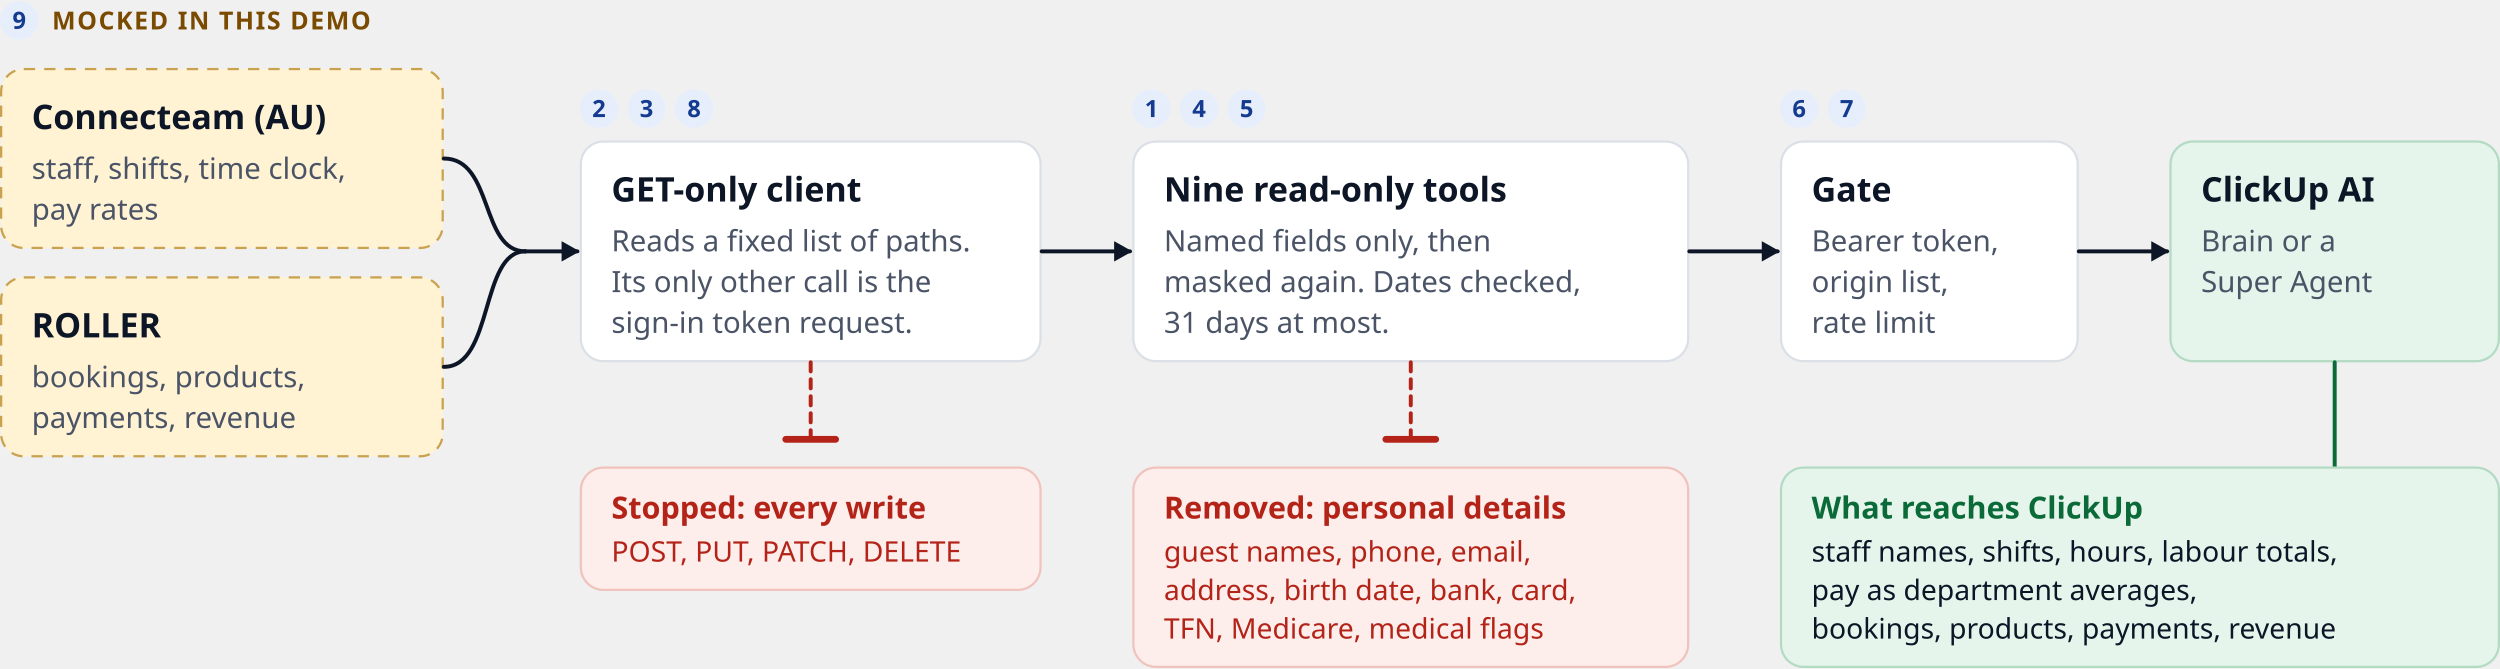
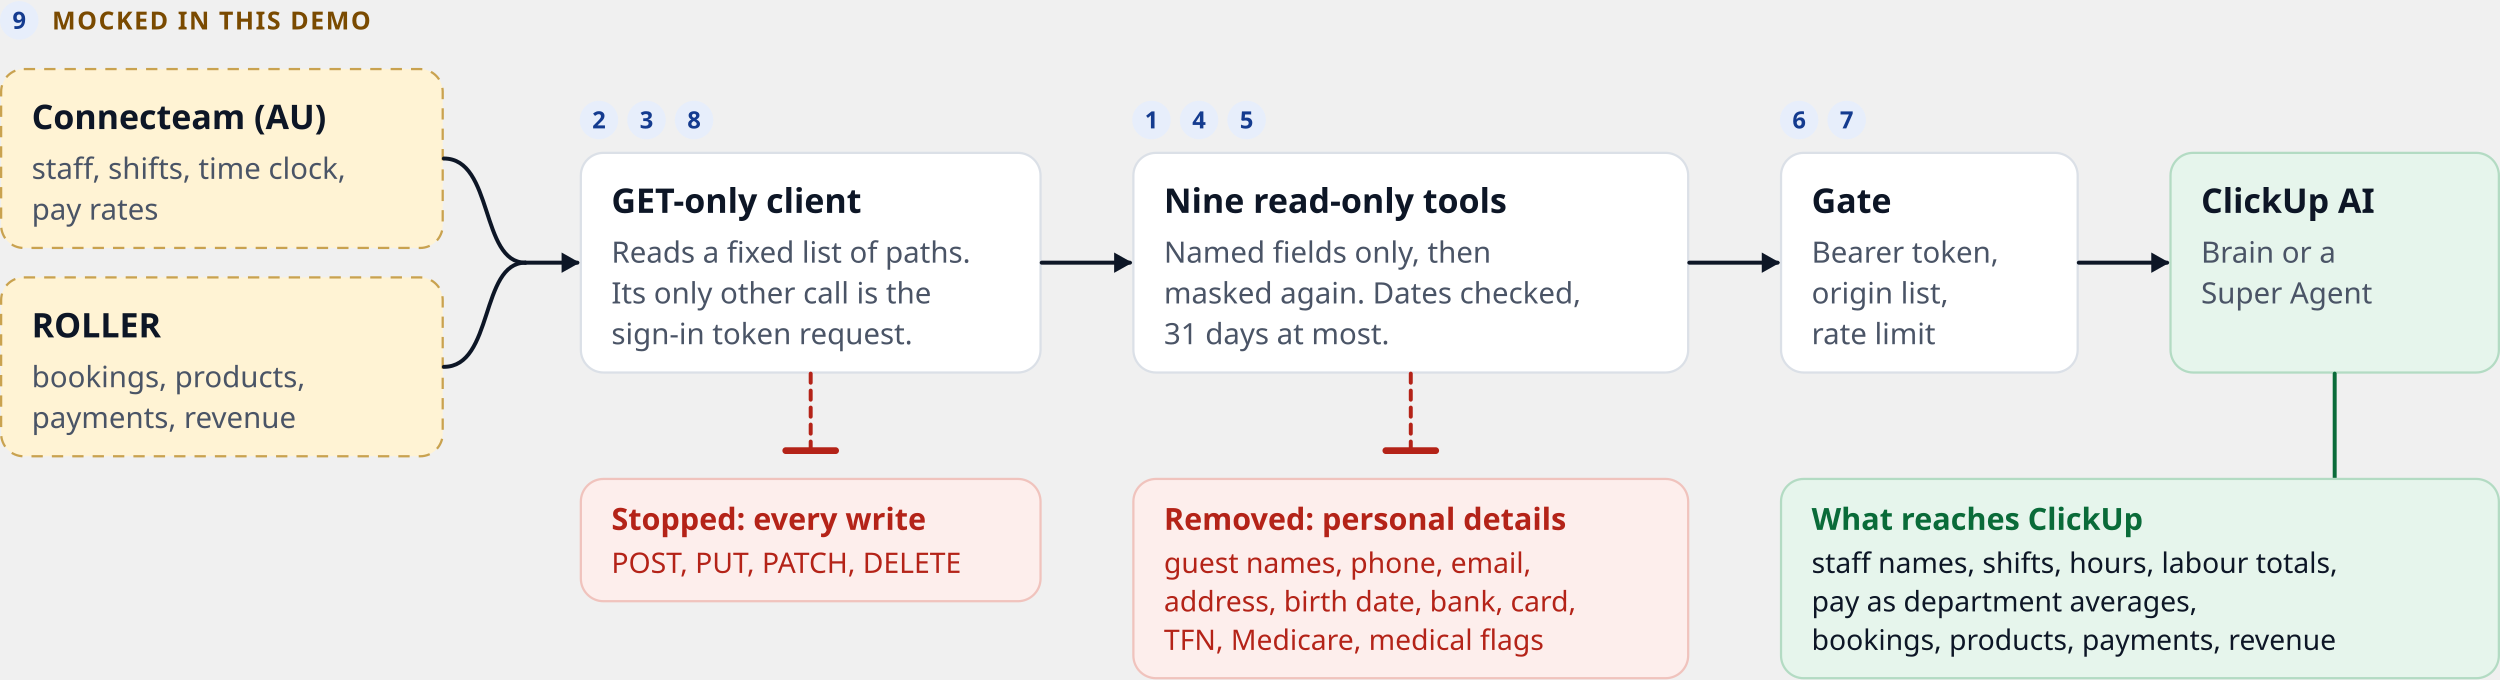
- <svg xmlns="http://www.w3.org/2000/svg" width="1104" height="295" viewBox="0 0 1104 295" font-family="Geist, sans-serif">
+ <svg xmlns="http://www.w3.org/2000/svg" width="1104" height="300" viewBox="0 0 1104 300" font-family="Geist, sans-serif">
  <circle cx="8.5" cy="9" r="8.5" fill="#e7eefb" />
  <text x="8.5" y="12.7" font-size="10.5" fill="#143b8f" font-weight="600" text-anchor="middle">9</text>
  <text x="23" y="13" font-size="11" fill="#7a4a00" font-weight="600" letter-spacing="0.7">MOCKED IN THIS DEMO</text>
  <rect x="0.5" y="30.5" width="195" height="79" rx="10" fill="#fff3d4" stroke="#c9a24f" stroke-dasharray="5 4" />
  <text x="14" y="57" font-size="15" fill="#0d1626" font-weight="600">Connecteam (AU)</text>
  <text x="14" y="79" font-size="13" fill="#4a5466">staff, shifts, time clock,</text>
  <text x="14" y="97" font-size="13" fill="#4a5466">pay rates</text>
  <rect x="0.5" y="122.5" width="195" height="79" rx="10" fill="#fff3d4" stroke="#c9a24f" stroke-dasharray="5 4" />
  <text x="14" y="149" font-size="15" fill="#0d1626" font-weight="600">ROLLER</text>
  <text x="14" y="171" font-size="13" fill="#4a5466">bookings, products,</text>
  <text x="14" y="189" font-size="13" fill="#4a5466">payments, revenue</text>
-   <path d="M196 70C218 70 212 111 232 111" fill="none" stroke="#0d1626" stroke-width="1.75" stroke-linecap="round" stroke-linejoin="round" />
-   <path d="M196 162C218 162 212 111 232 111" fill="none" stroke="#0d1626" stroke-width="1.75" stroke-linecap="round" stroke-linejoin="round" />
-   <path d="M232 111H255" fill="none" stroke="#0d1626" stroke-width="1.75" stroke-linecap="round" stroke-linejoin="round" />
-   <path d="M256 111L248 106.5V115.5Z" fill="#0d1626" />
-   <rect x="256.5" y="62.5" width="203" height="97" rx="10" fill="#ffffff" stroke="#dbe0e7" />
-   <text x="270" y="89" font-size="15" fill="#0d1626" font-weight="600">GET-only client</text>
-   <text x="270" y="111" font-size="13" fill="#4a5466">Reads a fixed list of paths.</text>
-   <text x="270" y="129" font-size="13" fill="#4a5466">Its only other call is the</text>
-   <text x="270" y="147" font-size="13" fill="#4a5466">sign-in token request.</text>
-   <circle cx="264.5" cy="48" r="8.5" fill="#e7eefb" />
-   <text x="264.5" y="51.7" font-size="10.5" fill="#143b8f" font-weight="600" text-anchor="middle">2</text>
-   <circle cx="285.5" cy="48" r="8.5" fill="#e7eefb" />
-   <text x="285.5" y="51.7" font-size="10.5" fill="#143b8f" font-weight="600" text-anchor="middle">3</text>
-   <circle cx="306.5" cy="48" r="8.5" fill="#e7eefb" />
-   <text x="306.5" y="51.7" font-size="10.5" fill="#143b8f" font-weight="600" text-anchor="middle">8</text>
-   <rect x="500.5" y="62.5" width="245" height="97" rx="10" fill="#ffffff" stroke="#dbe0e7" />
-   <text x="514" y="89" font-size="15" fill="#0d1626" font-weight="600">Nine read-only tools</text>
-   <text x="514" y="111" font-size="13" fill="#4a5466">Named fields only, then</text>
-   <text x="514" y="129" font-size="13" fill="#4a5466">masked again. Dates checked,</text>
-   <text x="514" y="147" font-size="13" fill="#4a5466">31 days at most.</text>
-   <circle cx="508.5" cy="48" r="8.5" fill="#e7eefb" />
-   <text x="508.5" y="51.7" font-size="10.5" fill="#143b8f" font-weight="600" text-anchor="middle">1</text>
-   <circle cx="529.5" cy="48" r="8.5" fill="#e7eefb" />
-   <text x="529.5" y="51.7" font-size="10.5" fill="#143b8f" font-weight="600" text-anchor="middle">4</text>
-   <circle cx="550.5" cy="48" r="8.5" fill="#e7eefb" />
-   <text x="550.5" y="51.7" font-size="10.5" fill="#143b8f" font-weight="600" text-anchor="middle">5</text>
-   <rect x="786.5" y="62.5" width="131" height="97" rx="10" fill="#ffffff" stroke="#dbe0e7" />
-   <text x="800" y="89" font-size="15" fill="#0d1626" font-weight="600">Gate</text>
-   <text x="800" y="111" font-size="13" fill="#4a5466">Bearer token,</text>
-   <text x="800" y="129" font-size="13" fill="#4a5466">origin list,</text>
-   <text x="800" y="147" font-size="13" fill="#4a5466">rate limit</text>
-   <circle cx="794.5" cy="48" r="8.5" fill="#e7eefb" />
-   <text x="794.5" y="51.7" font-size="10.5" fill="#143b8f" font-weight="600" text-anchor="middle">6</text>
-   <circle cx="815.5" cy="48" r="8.5" fill="#e7eefb" />
-   <text x="815.5" y="51.7" font-size="10.5" fill="#143b8f" font-weight="600" text-anchor="middle">7</text>
-   <rect x="958.5" y="62.5" width="145" height="97" rx="10" fill="#e6f5ec" stroke="#b3dbc3" />
-   <text x="972" y="89" font-size="15" fill="#0d1626" font-weight="600">ClickUp AI</text>
-   <text x="972" y="111" font-size="13" fill="#4a5466">Brain or a</text>
-   <text x="972" y="129" font-size="13" fill="#4a5466">Super Agent</text>
-   <path d="M460 111H499" fill="none" stroke="#0d1626" stroke-width="1.75" stroke-linecap="round" stroke-linejoin="round" />
-   <path d="M500 111L492 106.5V115.5Z" fill="#0d1626" />
-   <path d="M746 111H785" fill="none" stroke="#0d1626" stroke-width="1.75" stroke-linecap="round" stroke-linejoin="round" />
-   <path d="M786 111L778 106.5V115.5Z" fill="#0d1626" />
-   <path d="M918 111H957" fill="none" stroke="#0d1626" stroke-width="1.75" stroke-linecap="round" stroke-linejoin="round" />
-   <path d="M958 111L950 106.5V115.5Z" fill="#0d1626" />
-   <path d="M358 160V194" fill="none" stroke="#b42318" stroke-width="1.75" stroke-linecap="round" stroke-linejoin="round" stroke-dasharray="4 3.5" />
-   <path d="M347 194H369" fill="none" stroke="#b42318" stroke-width="3" stroke-linecap="round" stroke-linejoin="round" />
-   <rect x="256.5" y="206.5" width="203" height="54" rx="10" fill="#fdeeec" stroke="#f0c3bd" />
-   <text x="270" y="229" font-size="13.5" fill="#b42318" font-weight="600">Stopped: every write</text>
-   <text x="270" y="248" font-size="12.5" fill="#b42318">POST, PUT, PATCH, DELETE</text>
-   <path d="M623 160V194" fill="none" stroke="#b42318" stroke-width="1.75" stroke-linecap="round" stroke-linejoin="round" stroke-dasharray="4 3.5" />
-   <path d="M612 194H634" fill="none" stroke="#b42318" stroke-width="3" stroke-linecap="round" stroke-linejoin="round" />
-   <rect x="500.5" y="206.5" width="245" height="88" rx="10" fill="#fdeeec" stroke="#f0c3bd" />
-   <text x="514" y="229" font-size="13.5" fill="#b42318" font-weight="600">Removed: personal details</text>
-   <text x="514" y="248" font-size="12.5" fill="#b42318">guest names, phone, email,</text>
-   <text x="514" y="265" font-size="12.5" fill="#b42318">address, birth date, bank, card,</text>
-   <text x="514" y="282" font-size="12.5" fill="#b42318">TFN, Medicare, medical flags</text>
-   <path d="M1031 160V206" fill="none" stroke="#0a6b39" stroke-width="1.75" stroke-linecap="round" stroke-linejoin="round" />
-   <rect x="786.5" y="206.5" width="317" height="88" rx="10" fill="#e6f5ec" stroke="#b3dbc3" />
-   <text x="800" y="229" font-size="13.5" fill="#0a6b39" font-weight="600">What reaches ClickUp</text>
-   <text x="800" y="248" font-size="12.5" fill="#0d1626">staff names, shifts, hours, labour totals,</text>
-   <text x="800" y="265" font-size="12.5" fill="#0d1626">pay as department averages,</text>
-   <text x="800" y="282" font-size="12.5" fill="#0d1626">bookings, products, payments, revenue</text>
+   <path d="M196 70C218 70 212 116 232 116" fill="none" stroke="#0d1626" stroke-width="1.75" stroke-linecap="round" stroke-linejoin="round" />
+   <path d="M196 162C218 162 212 116 232 116" fill="none" stroke="#0d1626" stroke-width="1.75" stroke-linecap="round" stroke-linejoin="round" />
+   <path d="M232 116H255" fill="none" stroke="#0d1626" stroke-width="1.75" stroke-linecap="round" stroke-linejoin="round" />
+   <path d="M256 116L248 111.5V120.5Z" fill="#0d1626" />
+   <rect x="256.5" y="67.5" width="203" height="97" rx="10" fill="#ffffff" stroke="#dbe0e7" />
+   <text x="270" y="94" font-size="15" fill="#0d1626" font-weight="600">GET-only client</text>
+   <text x="270" y="116" font-size="13" fill="#4a5466">Reads a fixed list of paths.</text>
+   <text x="270" y="134" font-size="13" fill="#4a5466">Its only other call is the</text>
+   <text x="270" y="152" font-size="13" fill="#4a5466">sign-in token request.</text>
+   <circle cx="264.5" cy="53" r="8.5" fill="#e7eefb" />
+   <text x="264.5" y="56.7" font-size="10.5" fill="#143b8f" font-weight="600" text-anchor="middle">2</text>
+   <circle cx="285.5" cy="53" r="8.5" fill="#e7eefb" />
+   <text x="285.5" y="56.7" font-size="10.5" fill="#143b8f" font-weight="600" text-anchor="middle">3</text>
+   <circle cx="306.5" cy="53" r="8.5" fill="#e7eefb" />
+   <text x="306.5" y="56.7" font-size="10.5" fill="#143b8f" font-weight="600" text-anchor="middle">8</text>
+   <rect x="500.5" y="67.5" width="245" height="97" rx="10" fill="#ffffff" stroke="#dbe0e7" />
+   <text x="514" y="94" font-size="15" fill="#0d1626" font-weight="600">Nine read-only tools</text>
+   <text x="514" y="116" font-size="13" fill="#4a5466">Named fields only, then</text>
+   <text x="514" y="134" font-size="13" fill="#4a5466">masked again. Dates checked,</text>
+   <text x="514" y="152" font-size="13" fill="#4a5466">31 days at most.</text>
+   <circle cx="508.5" cy="53" r="8.5" fill="#e7eefb" />
+   <text x="508.5" y="56.7" font-size="10.5" fill="#143b8f" font-weight="600" text-anchor="middle">1</text>
+   <circle cx="529.5" cy="53" r="8.5" fill="#e7eefb" />
+   <text x="529.5" y="56.7" font-size="10.5" fill="#143b8f" font-weight="600" text-anchor="middle">4</text>
+   <circle cx="550.5" cy="53" r="8.5" fill="#e7eefb" />
+   <text x="550.5" y="56.7" font-size="10.5" fill="#143b8f" font-weight="600" text-anchor="middle">5</text>
+   <rect x="786.5" y="67.5" width="131" height="97" rx="10" fill="#ffffff" stroke="#dbe0e7" />
+   <text x="800" y="94" font-size="15" fill="#0d1626" font-weight="600">Gate</text>
+   <text x="800" y="116" font-size="13" fill="#4a5466">Bearer token,</text>
+   <text x="800" y="134" font-size="13" fill="#4a5466">origin list,</text>
+   <text x="800" y="152" font-size="13" fill="#4a5466">rate limit</text>
+   <circle cx="794.5" cy="53" r="8.5" fill="#e7eefb" />
+   <text x="794.5" y="56.7" font-size="10.5" fill="#143b8f" font-weight="600" text-anchor="middle">6</text>
+   <circle cx="815.5" cy="53" r="8.5" fill="#e7eefb" />
+   <text x="815.5" y="56.7" font-size="10.5" fill="#143b8f" font-weight="600" text-anchor="middle">7</text>
+   <rect x="958.5" y="67.5" width="145" height="97" rx="10" fill="#e6f5ec" stroke="#b3dbc3" />
+   <text x="972" y="94" font-size="15" fill="#0d1626" font-weight="600">ClickUp AI</text>
+   <text x="972" y="116" font-size="13" fill="#4a5466">Brain or a</text>
+   <text x="972" y="134" font-size="13" fill="#4a5466">Super Agent</text>
+   <path d="M460 116H499" fill="none" stroke="#0d1626" stroke-width="1.75" stroke-linecap="round" stroke-linejoin="round" />
+   <path d="M500 116L492 111.5V120.5Z" fill="#0d1626" />
+   <path d="M746 116H785" fill="none" stroke="#0d1626" stroke-width="1.75" stroke-linecap="round" stroke-linejoin="round" />
+   <path d="M786 116L778 111.5V120.5Z" fill="#0d1626" />
+   <path d="M918 116H957" fill="none" stroke="#0d1626" stroke-width="1.75" stroke-linecap="round" stroke-linejoin="round" />
+   <path d="M958 116L950 111.5V120.5Z" fill="#0d1626" />
+   <path d="M358 165V199" fill="none" stroke="#b42318" stroke-width="1.75" stroke-linecap="round" stroke-linejoin="round" stroke-dasharray="4 3.5" />
+   <path d="M347 199H369" fill="none" stroke="#b42318" stroke-width="3" stroke-linecap="round" stroke-linejoin="round" />
+   <rect x="256.5" y="211.5" width="203" height="54" rx="10" fill="#fdeeec" stroke="#f0c3bd" />
+   <text x="270" y="234" font-size="13.5" fill="#b42318" font-weight="600">Stopped: every write</text>
+   <text x="270" y="253" font-size="12.5" fill="#b42318">POST, PUT, PATCH, DELETE</text>
+   <path d="M623 165V199" fill="none" stroke="#b42318" stroke-width="1.75" stroke-linecap="round" stroke-linejoin="round" stroke-dasharray="4 3.5" />
+   <path d="M612 199H634" fill="none" stroke="#b42318" stroke-width="3" stroke-linecap="round" stroke-linejoin="round" />
+   <rect x="500.5" y="211.5" width="245" height="88" rx="10" fill="#fdeeec" stroke="#f0c3bd" />
+   <text x="514" y="234" font-size="13.5" fill="#b42318" font-weight="600">Removed: personal details</text>
+   <text x="514" y="253" font-size="12.5" fill="#b42318">guest names, phone, email,</text>
+   <text x="514" y="270" font-size="12.5" fill="#b42318">address, birth date, bank, card,</text>
+   <text x="514" y="287" font-size="12.5" fill="#b42318">TFN, Medicare, medical flags</text>
+   <path d="M1031 165V211" fill="none" stroke="#0a6b39" stroke-width="1.75" stroke-linecap="round" stroke-linejoin="round" />
+   <rect x="786.5" y="211.5" width="317" height="88" rx="10" fill="#e6f5ec" stroke="#b3dbc3" />
+   <text x="800" y="234" font-size="13.5" fill="#0a6b39" font-weight="600">What reaches ClickUp</text>
+   <text x="800" y="253" font-size="12.5" fill="#0d1626">staff names, shifts, hours, labour totals,</text>
+   <text x="800" y="270" font-size="12.5" fill="#0d1626">pay as department averages,</text>
+   <text x="800" y="287" font-size="12.5" fill="#0d1626">bookings, products, payments, revenue</text>
</svg>
